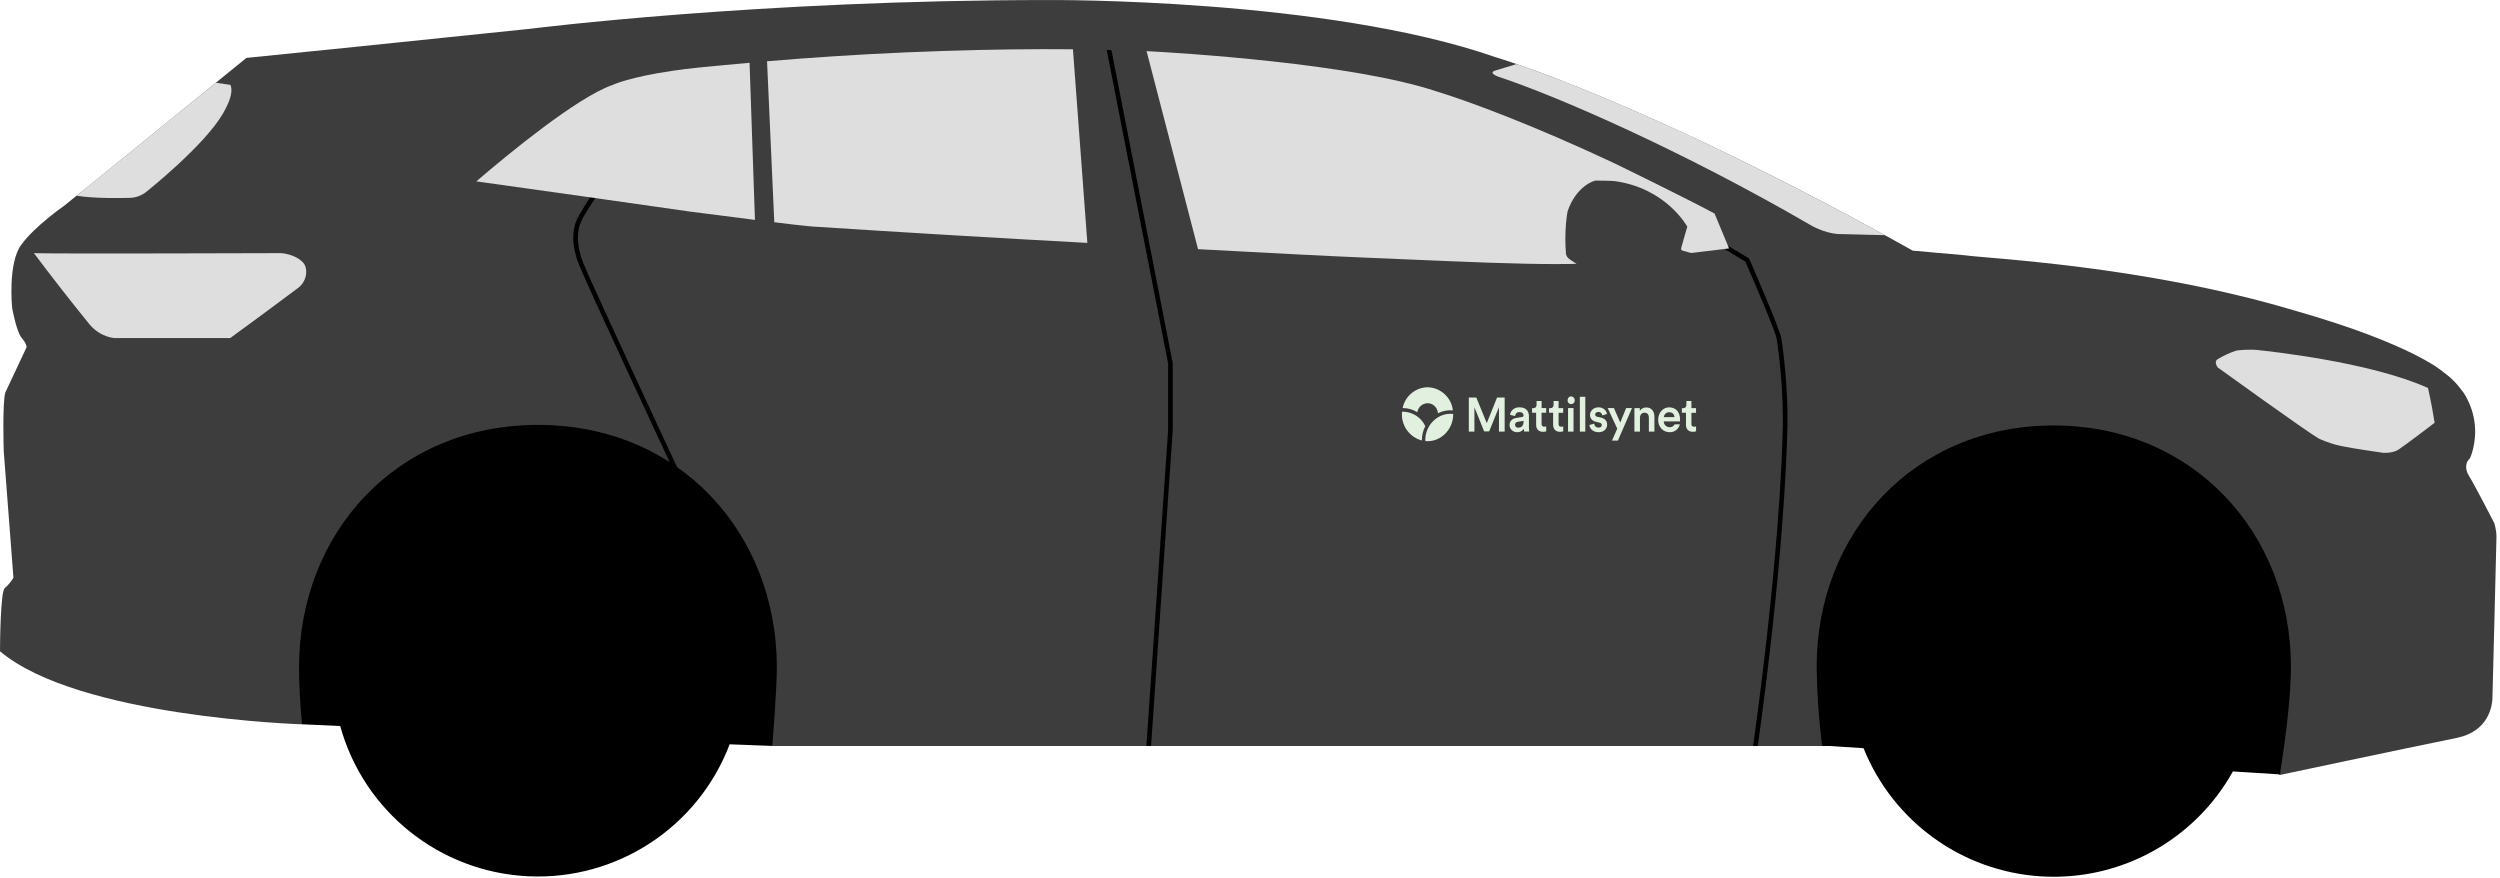
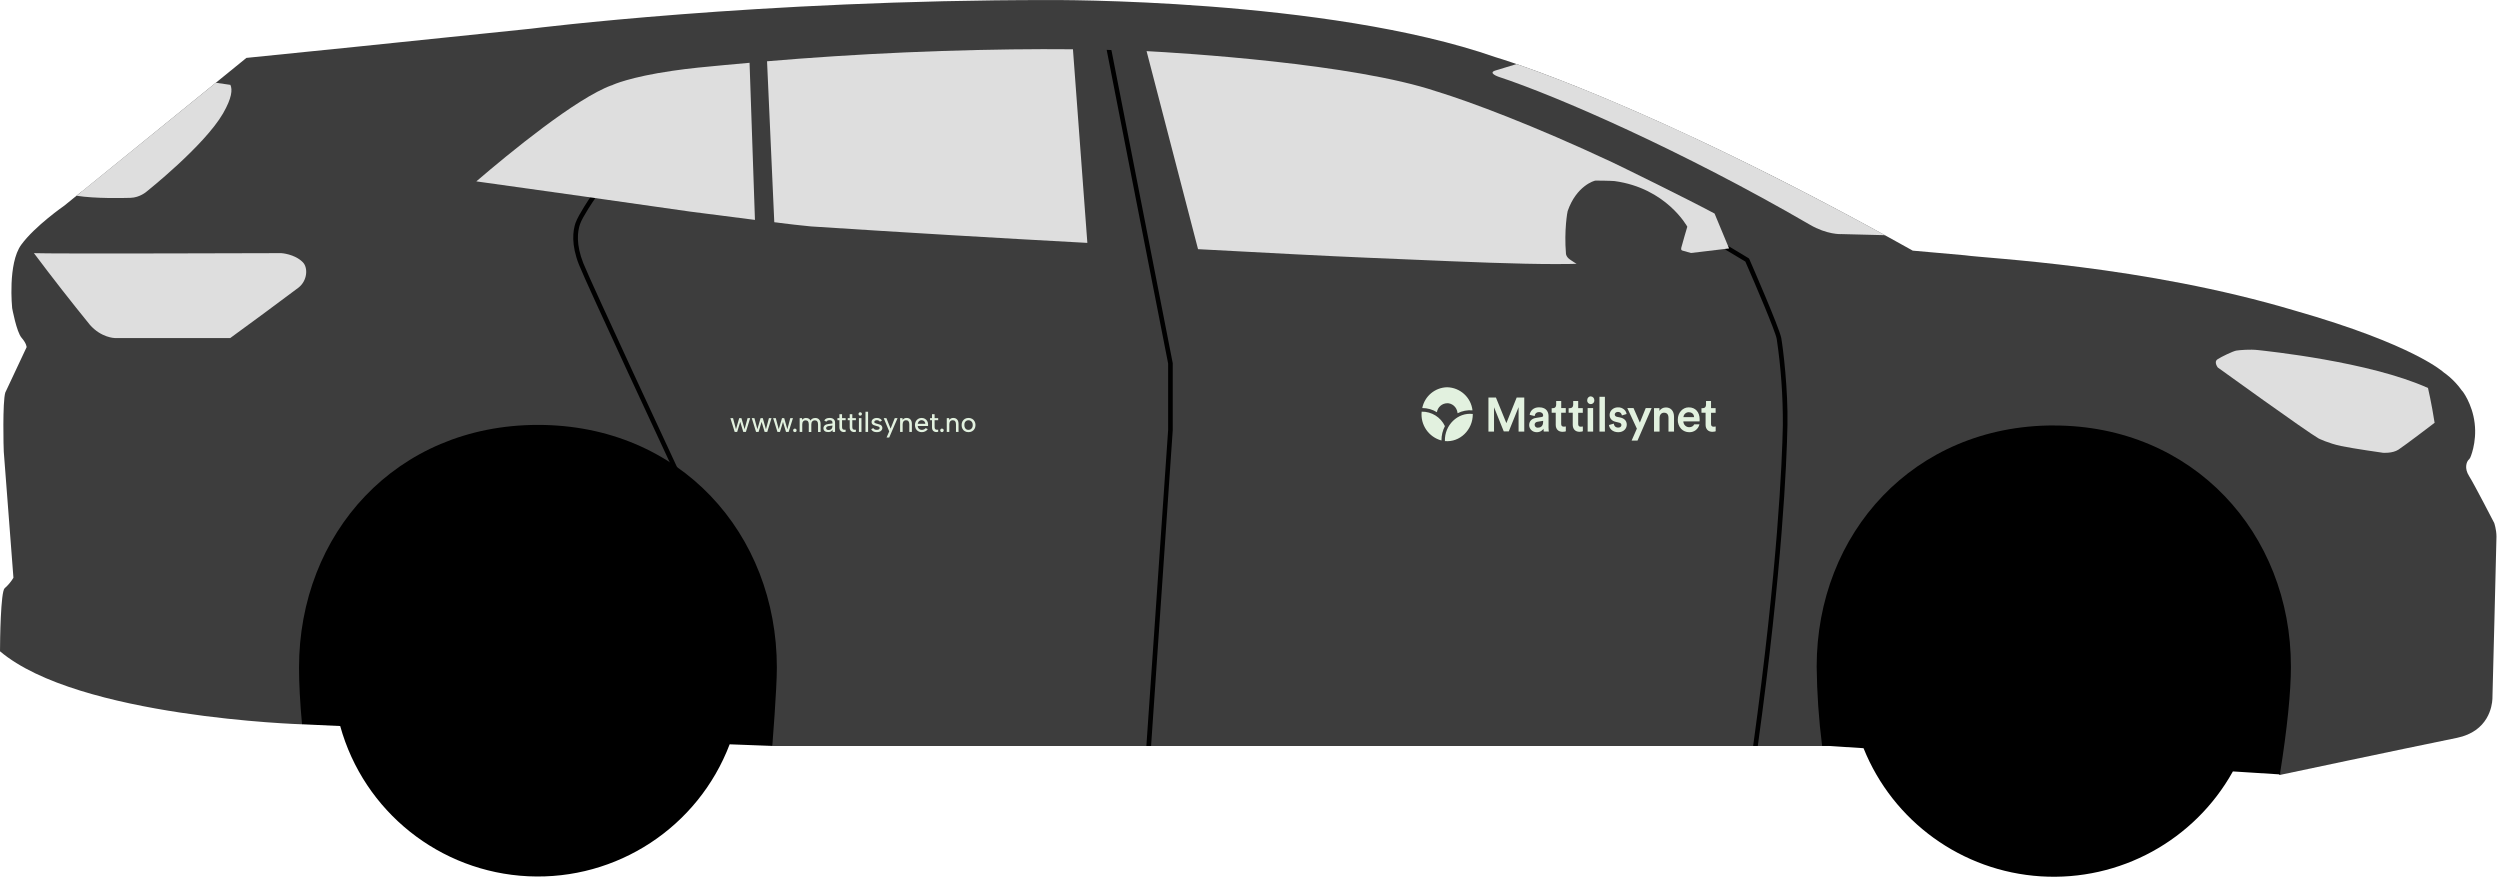
<svg xmlns="http://www.w3.org/2000/svg" width="510" height="179" fill="none" viewBox="0 0 510 179">
  <path fill="#3D3D3D" d="M.94 120.01a8.7 8.7 0 0 0 1.8-2.15L.77 92.14v-.01C.72 91.47.5 82 1.08 80.08l4.35-9.26s0-.74-1.03-1.92-1.92-6.05-1.92-6.05-.94-9.1 1.86-12.93 8.77-7.96 8.77-7.96l3.54-2.88v.04L39.7 20.4l4.32-3.51 6.25-5.08c9.58-.96 29.56-2.98 58.08-5.96 0 0 46.34-5.87 105.68-5.84 0 0 56.5-.42 91.1 11.67 0 0 30.28 8.82 85.07 39.45l10.59.94c4.57.68 36.46 2.07 67.31 11.28 24.5 6.99 30.44 12.64 30.44 12.64s2.03 1.32 3.7 3.71c0-.12 2.13 2.65 2.59 6.64.49 4-.94 7.2-.96 7.12-.1.15-.2.29-.33.4-.33.37-.88 1.63.15 3.25s5.13 9.58 5.13 9.58.46 1.32.46 2.8c0 .98-.83 33.11-.83 33.11-.07 1.44-.8 6.59-7.22 7.92-11.15 2.27-36.14 7.57-36.14 7.57l-6.24-8.36-80.15-1.39-5.76 3.84H157.57l-6.88-6.47-82.56-4.45-6.5 6.5s-45.69-1.4-61.63-14.9c0-2.24.14-12.12.94-12.85v.01Z" />
  <path fill="#3D3D3D" d="m232.72 10.36 1.16.05 10.5 40.4-22.56-1.25-2.93-39.5c4.72.04 9.36.13 13.83.3Z" />
-   <path fill="#DEDEDE" d="M213.62 10.03c1.76 0 3.52 0 5.26.02l2.94 39.5a5217.9 5217.9 0 0 1-56.39-3.36c-1.69-.15-4.78-.51-8.22-.94l-1.48-32.69a700.29 700.29 0 0 1 57.9-2.54h-.01ZM452.37 73.29a18.7 18.7 0 0 1 3.84-1.77c.64-.1 2.8-.3 4.48-.1 1.68.2 22.6 2.32 34.62 7.73 0 0 .74 3.14 1.35 7.1 0 0-6.15 4.69-7.38 5.48-1.23.79-3.13.64-3.13.64s-5.95-.84-8.56-1.38c-2.6-.55-4.6-1.55-4.6-1.55-2.37-1.34-20.56-14.47-20.56-14.47s-.88-1.14-.05-1.67v-.01ZM47 17.31c.45.96.31 2.68-1.5 5.83-3.82 6.59-15.59 15.94-15.59 15.94s-1.37 1.23-3.3 1.28c-1.44.04-7.23.18-11-.43l28.41-23.05s1.11.15 2.97.43ZM375.57 47.76s-2.84.14-6.37-1.93c-26.03-15.11-51.62-26.26-63.5-30.17 0 0-2.27-.78-.62-1.28l4.31-1.31c1.33.45 3 1.05 4.94 1.77.67.25 1.38.51 2.12.8l.49.18 1.08.42.56.21 1.89.75.83.33 1.09.43 1.68.68 1.1.45a161.56 161.56 0 0 0 2.63 1.1l1.55.65 1.21.52 1.4.6 1.73.76 1.57.68 1.33.6 1.7.76 1.9.85 1.57.71 1.46.68 2.52 1.17 1.47.7 1.67.8 1.57.74 2.7 1.3 1.7.84a347.74 347.74 0 0 1 6.32 3.14c.62.3 1.24.62 1.86.94l1.88.95 2.87 1.47 2 1.04 2 1.05 2.19 1.15 2.92 1.55 2.14 1.14 2.03 1.1 3.5 1.9-9-.23v.01ZM6.9 51.64c2.62.16 50.47 0 50.47 0s2.73.15 4.41 1.86c1.1 1.13.93 3.75-.88 5.17a1249.02 1249.02 0 0 1-13.93 10.29H23.4s-2.72-.05-5.04-2.67A475.23 475.23 0 0 1 6.92 51.64H6.9Z" />
+   <path fill="#DEDEDE" d="M213.62 10.03c1.76 0 3.52 0 5.26.02l2.94 39.5a5217.9 5217.9 0 0 1-56.39-3.36c-1.69-.15-4.78-.51-8.22-.94l-1.48-32.69a700.29 700.29 0 0 1 57.9-2.54h-.01ZM452.37 73.29c.84-.54 3.2-1.67 3.84-1.77.64-.1 2.8-.3 4.48-.1 1.68.2 22.6 2.32 34.62 7.73 0 0 .74 3.14 1.35 7.1 0 0-6.15 4.69-7.38 5.48-1.23.79-3.13.64-3.13.64s-5.95-.84-8.56-1.38c-2.6-.55-4.6-1.55-4.6-1.55-2.37-1.34-20.56-14.47-20.56-14.47s-.88-1.14-.05-1.67v-.01ZM47 17.31c.45.96.31 2.68-1.5 5.83-3.82 6.59-15.59 15.94-15.59 15.94s-1.37 1.23-3.3 1.28c-1.44.04-7.23.18-11-.43l28.41-23.05s1.11.15 2.97.43ZM375.57 47.76s-2.84.14-6.37-1.93c-26.03-15.11-51.62-26.26-63.5-30.17 0 0-2.27-.78-.62-1.28l4.31-1.31c1.33.45 3 1.05 4.94 1.77.67.25 1.38.51 2.12.8l.49.18 1.08.42.56.21 1.89.75.83.33 1.09.43 1.68.68 1.1.45a166.46 166.46 0 0 0 2.63 1.1l1.55.65 1.21.52 1.4.6 1.73.76 1.57.68 1.33.6 1.7.76 1.9.85 1.57.71 1.46.68 2.52 1.17 1.47.7 1.67.8 1.57.74 2.7 1.3 1.7.84a338.45 338.45 0 0 1 6.32 3.14c.62.3 1.24.62 1.86.94l1.88.95 2.87 1.47 2 1.04 2 1.05 2.19 1.15 2.92 1.55 2.14 1.14 2.03 1.1 3.5 1.9-9-.23v.01ZM6.9 51.64c2.62.16 50.47 0 50.47 0s2.73.15 4.41 1.86c1.1 1.13.93 3.75-.88 5.17a1249.02 1249.02 0 0 1-13.93 10.29H23.4s-2.72-.05-5.04-2.67A475.23 475.23 0 0 1 6.92 51.64H6.9Z" />
  <path fill="#000" d="M418.98 86.8c28.38 0 48.37 21.92 48.37 49.2 0 5.15-.78 12.74-2.2 21.67l.02.31h-.08l-.02.11-.1-.12-9.46-.6a41.82 41.82 0 0 1-75.35-4.74l-7.23-.46h-1.22A140.89 140.89 0 0 1 370.6 136c0-27.28 19.84-49.21 48.37-49.21Z" />
  <path fill="#3D3D3D" stroke="#3D3D3D" stroke-miterlimit="10" stroke-width="1.5" d="m155.73 12.57 1.47 32.69-3.19-.4-1.1-32.05 2.8-.24h.02Z" />
  <path fill="#000" d="M234.81 152.18h-.95l4.44-64.49V74.17l-12.54-64 .97.04 12.5 63.83.01.1v13.6l-4.42 64.45-.01-.01ZM357.65 152.18v-.08c5-36.26 5.9-57.77 6.05-65.33a115 115 0 0 0-1.25-17.63c-.28-1.58-4.27-10.93-6.4-15.78L352.12 51a.46.46 0 0 1-.16-.65c.14-.22.43-.3.65-.15l4.05 2.44c.1.05.15.12.2.21.25.58 6.14 14.03 6.52 16.12.37 2.1 1.41 10.54 1.26 17.81-.15 7.58-1.04 29.11-6.05 65.4h-.94ZM117.43 45.43c.56-1.61 3-5.21 3.1-5.36a.48.48 0 0 1 .66-.13c.21.15.27.44.13.66-.03.03-2.5 3.64-3 5.14-.52 1.51-.83 4.13.67 7.94 1.56 3.93 19.05 41.44 19.22 41.82a.48.48 0 0 1-.42.68.46.46 0 0 1-.43-.28c-.72-1.54-17.68-37.92-19.24-41.88-1.62-4.08-1.27-6.93-.7-8.59Z" />
  <path fill="#000" d="M61.61 147.74c-.4-4.38-.61-8.28-.61-11.53 0-27.37 19.77-49.53 48.75-49.53 28.97 0 48.73 22.16 48.73 49.53 0 4.36-.93 15.96-.93 15.96l-8.7-.33a41.85 41.85 0 0 1-79.45-3.73l-7.8-.36.01-.01Z" />
  <path fill="#DEDEDE" d="M293.17 18.68c6.94 2.14 19.71 6.92 35.72 14.42 1.13.53 14.8 7.21 20.88 10.46l2.96 7.12c-4.82.61-23.21 2.73-25 2.86-2.94.22-6.32.33-10.31.33-7.97 0-17.92-.42-30.52-.96l-8.3-.35c-7.23-.3-19.9-.95-34.2-1.73l-10.5-40.4c6.82.36 42.23 2.5 59.28 8.26h-.01ZM124.77 17.42l.14-.05.1-.06s3.43-1.6 12.2-2.87c1.57-.23 3.3-.45 5.23-.65 3.48-.35 6.98-.67 10.47-.98l1.1 32.05c-6.54-.82-13.16-1.69-13.26-1.7A10972.87 10972.87 0 0 0 97.17 37c6.7-5.75 20.42-17 27.6-19.6v.02Z" />
-   <path fill="#3D3D3D" d="M319.81 43.04c1.77-5.1 5.39-6.2 5.69-6.2.23-.01 3.2.03 3.87.1 10.6 1.45 14.84 9.31 14.84 9.31s-1.08 3.63-1.22 4.25c-.13.59.17.59.27.63l1.94.55 1.59 1.4 4.59 3.98c.76.6-.83 2.07-1.64 2.77-.81.7-1.92.85-1.92.85s-10.25-.17-11.22-.17c-.96 0-1.38-.72-1.38-.72s-2.6-3.42-3.17-4.05c-.75-.81-1.35-.79-1.35-.79h-6.31c-1.05 0-1.69-.37-1.69-.37l-2.4-1.62c-.81-.54-.84-1.17-.84-1.17-.41-4.84.31-8.72.35-8.76Z" />
-   <path fill="#E2F1DF" d="M315.4 87.01h.03v.97l-.01.01c-.1.04-.3.1-.67.1-.85 0-1.38-.54-1.38-1.42V84.2h-.83v-.93h.25c.43 0 .67-.26.67-.71v-.76h1.03v1.45h.93v.95h-.94v2.27c0 .4.17.57.56.57.15 0 .33-.03.36-.04Zm3.47 0c-.04 0-.21.04-.37.04-.38 0-.55-.17-.55-.57v-2.27h.94v-.95h-.94V81.8h-1.02v.76c0 .45-.25.71-.67.71H316v.93h.84v2.46c0 .88.53 1.43 1.38 1.43.37 0 .57-.07.66-.11h.02V87h-.03Zm-6.9.99v.03h-1.05V88a2.4 2.4 0 0 1-.05-.53c-.17.25-.58.7-1.37.7-.45 0-.85-.16-1.13-.45a1.42 1.42 0 0 1-.42-1c0-.79.52-1.33 1.38-1.46l1.16-.19c.28-.04.31-.2.31-.31 0-.44-.33-.7-.83-.7-.5 0-.84.31-.9.81l-1.02-.24c.09-.75.72-1.54 1.91-1.54 1.76 0 1.94 1.26 1.94 1.8v2.35c0 .45.06.74.06.75Zm-1.17-2.15-1.15.19c-.22.03-.58.16-.58.61 0 .29.2.6.63.6.5 0 1.1-.22 1.1-1.21v-.19Zm9.1 2.2H321v-4.8h-1.12v4.8Zm-28.68-5.8c.95 0 1.99.71 2.13 2.05.94-.48 2-.68 3.04-.59a5.32 5.32 0 0 0-5.17-4.71 5.29 5.29 0 0 0-5.08 4.24c1.05 0 2.09.29 2.99.85a2.16 2.16 0 0 1 2.1-1.83Zm-5.2 1.73a5.49 5.49 0 0 0 4.04 5.88v-.03c0-1.02.24-2.01.7-2.9a5.12 5.12 0 0 0-4.73-2.95Zm17.28 2.34-2.12-5.2v-.02h-1.54v6.94h1.14v-4.96l1.99 4.93h1.02l2-4.95v4.98h1.16V81.1h-1.55l-2.1 5.22Zm-12.54 3.66c3.03.3 5.7-2.27 5.69-5.48v-.05c-3.07-.37-5.8 2.28-5.69 5.53Zm51.97-4.4c0 .3-.03.39-.03.39h-3.3c.03.68.55 1.18 1.2 1.18.49 0 .83-.2 1.03-.6v.01h1.06a2.06 2.06 0 0 1-2.1 1.61c-.61 0-1.2-.24-1.62-.67a2.62 2.62 0 0 1-.7-1.89c0-.7.24-1.35.68-1.82.4-.44.97-.69 1.54-.69 1.38 0 2.24.95 2.24 2.48Zm-1.14-.49c-.03-.74-.6-1-1.09-1-.48 0-1.02.35-1.08 1h2.17Zm-5.75-1.97c-.56 0-1.04.26-1.32.7v-.56h-1.1v4.78h1.13v-2.76c0-.66.36-1.09.92-1.09.79 0 .9.64.9 1.03v2.82h1.13v-3.02c0-1.17-.64-1.9-1.66-1.9Zm-5.31 3.09-1.28-2.94-.01-.02h-1.27l1.95 4.19-1.07 2.44h1.2l2.88-6.63h-1.2l-1.2 2.96Zm15.44.8c-.04 0-.21.04-.36.04-.4 0-.56-.17-.56-.57v-2.27h.94v-.95h-.94V81.8h-1.02v.76c0 .45-.24.71-.67.71h-.26v.93h.84v2.46c0 .88.53 1.43 1.38 1.43.38 0 .6-.08.67-.11h.01V87h-.03Zm-25.46-6.15c-.4 0-.72.34-.72.76a.73.73 0 1 0 1.45 0 .75.75 0 0 0-.73-.76Zm1.78 7.18h1.11v-7.09h-1.11v7.1Zm4.25-2.87Zm0 0-.69-.14c-.27-.06-.44-.24-.44-.48 0-.29.28-.52.63-.52.69 0 .8.58.82.7v.02l.96-.29v-.02a1.58 1.58 0 0 0-.44-.85 1.8 1.8 0 0 0-1.34-.49c-.93 0-1.68.7-1.68 1.55 0 .7.46 1.23 1.23 1.4l.67.16c.34.07.51.24.51.5s-.2.52-.65.52c-.62 0-.87-.42-.9-.78v-.03l-.99.28v.02c.04.33.21.68.47.93.35.34.84.52 1.43.52 1.13 0 1.73-.77 1.73-1.54 0-.76-.48-1.27-1.32-1.46Z" />
+   <path fill="#3D3D3D" d="M319.81 43.04c1.77-5.1 5.39-6.2 5.69-6.2.23-.01 3.2.03 3.87.1 10.6 1.45 14.84 9.31 14.84 9.31s-1.08 3.63-1.22 4.25c-.13.59.17.59.27.63l1.94.55 1.59 1.4 4.59 3.98c.76.6-.83 2.07-1.64 2.77-.81.7-1.92.85-1.92.85s-10.25-.17-11.22-.17c-.96 0-1.38-.72-1.38-.72s-2.6-3.42-3.17-4.05c-.75-.81-1.35-.79-1.35-.79h-6.31a3.55 3.55 0 0 1-1.69-.37l-2.4-1.62c-.81-.54-.84-1.17-.84-1.17-.41-4.84.31-8.72.35-8.76Z" />
+   <path fill="#E2F1DF" d="M319.4 87.01h.03v.97l-.01.01c-.1.04-.3.1-.67.1-.85 0-1.38-.54-1.38-1.42V84.2h-.83v-.93h.25c.43 0 .67-.26.67-.71v-.76h1.03v1.45h.93v.95h-.94v2.27c0 .4.17.57.56.57.15 0 .33-.03.36-.04Zm3.47 0c-.04 0-.21.04-.37.04-.38 0-.55-.17-.55-.57v-2.27h.94v-.95h-.94V81.8h-1.02v.76c0 .45-.25.71-.67.71H320v.93h.84v2.46c0 .88.53 1.43 1.38 1.43.37 0 .57-.07.66-.11h.02V87h-.03Zm-6.9.99v.03h-1.05V88a2.4 2.4 0 0 1-.05-.53c-.17.25-.58.7-1.37.7-.45 0-.85-.16-1.13-.45a1.42 1.42 0 0 1-.42-1c0-.79.52-1.33 1.38-1.46l1.16-.19c.28-.04.31-.2.31-.31 0-.44-.33-.7-.83-.7-.5 0-.84.31-.9.81l-1.02-.24c.09-.75.72-1.54 1.91-1.54 1.76 0 1.94 1.26 1.94 1.8v2.35c0 .45.06.74.06.75Zm-1.17-2.15-1.15.19c-.22.03-.58.16-.58.61 0 .29.2.6.63.6.5 0 1.1-.22 1.1-1.21v-.19Zm9.1 2.2H325v-4.8h-1.12v4.8Zm-28.68-5.8c.95 0 1.99.71 2.13 2.05.94-.48 2-.68 3.04-.59a5.32 5.32 0 0 0-5.17-4.71 5.29 5.29 0 0 0-5.08 4.24c1.05 0 2.09.29 2.99.85a2.16 2.16 0 0 1 2.1-1.83Zm-5.2 1.73a5.49 5.49 0 0 0 4.04 5.88v-.03c0-1.02.24-2.01.7-2.9a5.12 5.12 0 0 0-4.73-2.95Zm17.28 2.34-2.12-5.2v-.02h-1.54v6.94h1.14v-4.96l1.99 4.93h1.02l2-4.95v4.98h1.16V81.1h-1.55l-2.1 5.22Zm-12.54 3.66c3.03.3 5.7-2.27 5.69-5.48v-.05c-3.07-.37-5.8 2.28-5.69 5.53Zm51.97-4.4c0 .3-.03.39-.03.39h-3.3c.03.68.55 1.18 1.2 1.18.49 0 .83-.2 1.03-.6v.01h1.06a2.06 2.06 0 0 1-2.1 1.61c-.61 0-1.2-.24-1.62-.67a2.62 2.62 0 0 1-.7-1.89c0-.7.24-1.35.68-1.82.4-.44.97-.69 1.54-.69 1.38 0 2.24.95 2.24 2.48Zm-1.14-.49c-.03-.74-.6-1-1.09-1-.48 0-1.02.35-1.08 1h2.17Zm-5.75-1.97c-.56 0-1.04.26-1.32.7v-.56h-1.1v4.78h1.13v-2.76c0-.66.36-1.09.92-1.09.79 0 .9.64.9 1.03v2.82h1.13v-3.02c0-1.17-.64-1.9-1.66-1.9Zm-5.31 3.09-1.28-2.94-.01-.02h-1.27l1.95 4.19-1.07 2.44h1.2l2.88-6.63h-1.2l-1.2 2.96Zm15.44.8c-.04 0-.21.04-.36.04-.4 0-.56-.17-.56-.57v-2.27h.94v-.95h-.94V81.8h-1.02v.76c0 .45-.24.71-.67.71h-.26v.93h.84v2.46c0 .88.53 1.43 1.38 1.43.38 0 .6-.08.67-.11h.01V87h-.03Zm-25.46-6.15c-.4 0-.72.34-.72.76a.73.73 0 1 0 1.45 0 .75.75 0 0 0-.73-.76Zm1.78 7.18h1.11v-7.09h-1.11v7.1Zm4.25-2.87Zm0 0-.69-.14c-.27-.06-.44-.24-.44-.48 0-.29.28-.52.63-.52.69 0 .8.58.82.7v.02l.96-.29v-.02a1.58 1.58 0 0 0-.44-.85 1.8 1.8 0 0 0-1.34-.49c-.93 0-1.68.7-1.68 1.55 0 .7.46 1.23 1.23 1.4l.67.16c.34.07.51.24.51.5s-.2.52-.65.52c-.62 0-.87-.42-.9-.78v-.03l-.99.28v.02c.04.33.21.68.47.93.35.34.84.52 1.43.52 1.13 0 1.73-.77 1.73-1.54 0-.76-.48-1.27-1.32-1.46ZM181.68 87.44l-.85-2.14h-.55l1.12 2.7-.54 1.25h.54l1.7-3.95h-.57l-.85 2.14Zm15.9-2.18c-.27 0-.51.06-.73.18-.2.12-.38.29-.5.5-.12.23-.18.48-.18.77 0 .3.06.55.18.77.12.22.28.38.5.5.2.12.45.18.72.18.27 0 .51-.06.72-.17.22-.13.4-.3.52-.51.13-.22.19-.48.19-.77 0-.29-.06-.54-.19-.76-.12-.22-.3-.4-.5-.51a1.48 1.48 0 0 0-.74-.18Zm-9.58 0a1.32 1.32 0 0 0-1.18.7c-.11.21-.17.46-.17.73 0 .28.06.54.17.77a1.33 1.33 0 0 0 1.22.7c.25 0 .49-.05.7-.16.22-.11.4-.26.53-.46l-.43-.2a.8.8 0 0 1-.34.26c-.14.06-.3.1-.46.1a.85.85 0 0 1-.4-.1.77.77 0 0 1-.42-.7h2.1l.01-.29c0-.26-.05-.5-.17-.7-.1-.2-.27-.36-.47-.48-.2-.11-.43-.17-.69-.17Zm-9.1 0c-.22 0-.4.03-.57.1a.92.92 0 0 0-.4.3.72.72 0 0 0-.13.44c0 .16.04.3.13.4.09.1.2.18.32.23a2.89 2.89 0 0 0 .55.17l.34.1c.09.02.16.06.21.11.06.05.1.12.1.2 0 .12-.05.2-.16.28-.1.07-.24.1-.41.1-.17 0-.31-.02-.43-.08a.7.7 0 0 1-.3-.28l-.43.22c.1.21.25.37.44.46.18.1.41.15.7.15.23 0 .43-.03.6-.1a.91.91 0 0 0 .4-.31c.1-.13.14-.28.14-.44a.63.63 0 0 0-.14-.44.84.84 0 0 0-.35-.25 4.19 4.19 0 0 0-.52-.16l-.2-.05a1.29 1.29 0 0 1-.33-.12.24.24 0 0 1-.1-.21c0-.11.04-.2.14-.26a.7.7 0 0 1 .39-.1c.13 0 .25.03.36.08.12.05.2.13.24.23l.43-.22a.92.92 0 0 0-.4-.4c-.19-.1-.4-.15-.63-.15Zm13.26 2.17a.36.36 0 0 0-.36.36c0 .1.04.2.1.26.08.07.16.1.26.1s.18-.03.25-.1.1-.15.11-.26c0-.1-.04-.18-.1-.25a.33.33 0 0 0-.26-.1Zm-30 0a.36.36 0 0 0-.36.36c0 .1.03.2.1.26.07.07.16.1.26.1s.18-.03.25-.1.1-.15.1-.26c0-.1-.03-.18-.1-.25a.33.33 0 0 0-.25-.1Zm7.1-2.17c-.27 0-.5.04-.7.13a.85.85 0 0 0-.41.41l.43.23c.06-.1.15-.19.26-.24.1-.05.24-.07.4-.07.2 0 .34.04.44.12.1.08.14.2.14.33v.22l-.8.1c-.33.03-.6.13-.77.28a.75.75 0 0 0-.27.6c0 .24.09.43.26.57.17.14.4.2.7.2.22 0 .4-.03.54-.1a.85.85 0 0 0 .34-.34l.05.42h.48v-1.9a.9.9 0 0 0-.28-.7c-.19-.17-.45-.26-.8-.26Zm20.87.04h-.4v.42h.4v1.45c0 .33.08.57.25.73.17.16.4.24.66.24.14 0 .26-.02.35-.05v-.43l-.24.01a.5.5 0 0 1-.36-.12c-.09-.09-.13-.23-.13-.44v-1.39h.73v-.42h-.73v-.8h-.53v.8Zm-16.79 0h-.4v.42h.4v1.45c0 .33.09.57.25.73.17.16.4.24.66.24.14 0 .26-.02.35-.05v-.43a1.6 1.6 0 0 1-.24.01.5.5 0 0 1-.36-.12c-.09-.09-.13-.23-.13-.44v-1.39h.73v-.42h-.73v-.8h-.53v.8Zm-2.1 0h-.4v.42h.4v1.45c0 .33.09.57.26.73.17.16.39.24.66.24.13 0 .25-.02.35-.05v-.43l-.25.01a.5.5 0 0 1-.35-.12c-.1-.09-.13-.23-.13-.44v-1.39h.73v-.42h-.73v-.8h-.54v.8Zm23.22-.04a.94.94 0 0 0-.8.4l-.04-.36h-.48v2.82h.52v-1.54c0-.27.06-.48.18-.63.12-.14.3-.22.52-.22.21 0 .38.07.49.21.11.14.17.34.17.61v1.57h.52v-1.64c0-.4-.1-.7-.29-.9-.19-.22-.45-.32-.79-.32Zm-9.52 0a1 1 0 0 0-.46.1.92.92 0 0 0-.34.3l-.04-.36h-.48v2.82h.52v-1.54c0-.27.06-.48.18-.63.12-.14.3-.22.52-.22.22 0 .38.07.49.21.11.14.17.34.17.61v1.57h.52v-1.64c0-.4-.1-.7-.28-.9-.2-.22-.46-.32-.8-.32Zm-8.38 2.86h.53V84h-.53v4.12Zm-1.34 0h.52V85.3h-.52v2.82Zm-10.77-2.86a.94.94 0 0 0-.8.39l-.04-.35h-.48v2.82h.53V86.6c0-.28.06-.49.18-.63a.62.62 0 0 1 .5-.22c.22 0 .38.07.49.2.1.14.16.34.16.61v1.57h.52V86.6c0-.28.06-.49.19-.63.12-.15.3-.22.52-.22.21 0 .38.07.49.2.11.14.17.34.17.61v1.57h.52v-1.64c0-.4-.1-.7-.3-.9-.18-.22-.45-.32-.78-.32-.21 0-.4.04-.58.13a.88.88 0 0 0-.4.4.88.88 0 0 0-.36-.4 1.03 1.03 0 0 0-.53-.13Zm-3.84 2.3-.63-2.26h-.45l-.67 2.26-.6-2.26h-.54l.88 2.82h.51l.62-2.06.62 2.06h.53l.88-2.82h-.54l-.6 2.25Zm-4.36 0-.64-2.26h-.45l-.66 2.26-.6-2.26h-.54l.88 2.82h.51l.62-2.06.62 2.06h.53l.87-2.82h-.53l-.6 2.25Zm-3.75-2.26-.6 2.25-.65-2.25h-.45l-.66 2.26-.6-2.26H149l.88 2.82h.5l.63-2.06.62 2.06h.53l.87-2.82h-.53Zm17.32 1.6c0 .26-.07.46-.21.6-.14.15-.34.22-.6.22a.53.53 0 0 1-.35-.1.35.35 0 0 1-.13-.28c0-.12.05-.2.14-.28a.77.77 0 0 1 .4-.15l.75-.1v.09Zm27.75-1.17a.85.85 0 0 1 .75.44c.08.14.12.33.12.54 0 .21-.04.4-.12.54a.8.8 0 0 1-.32.33.87.87 0 0 1-.43.11.86.86 0 0 1-.43-.1.8.8 0 0 1-.3-.34 1.18 1.18 0 0 1-.11-.54c0-.21.03-.4.1-.54a.82.82 0 0 1 .73-.44Zm-9.57-.01a.76.76 0 0 1 .66.36c.06.11.1.24.1.38h-1.54a.95.95 0 0 1 .14-.39.8.8 0 0 1 .28-.26.7.7 0 0 1 .36-.1Zm-12.52-1.62c-.1 0-.18.03-.24.1a.35.35 0 0 0-.1.25c0 .1.03.18.1.24.06.07.15.1.24.1.1 0 .19-.03.25-.1.07-.06.1-.14.1-.24 0-.1-.03-.19-.1-.25a.34.34 0 0 0-.25-.1Z" />
</svg>
